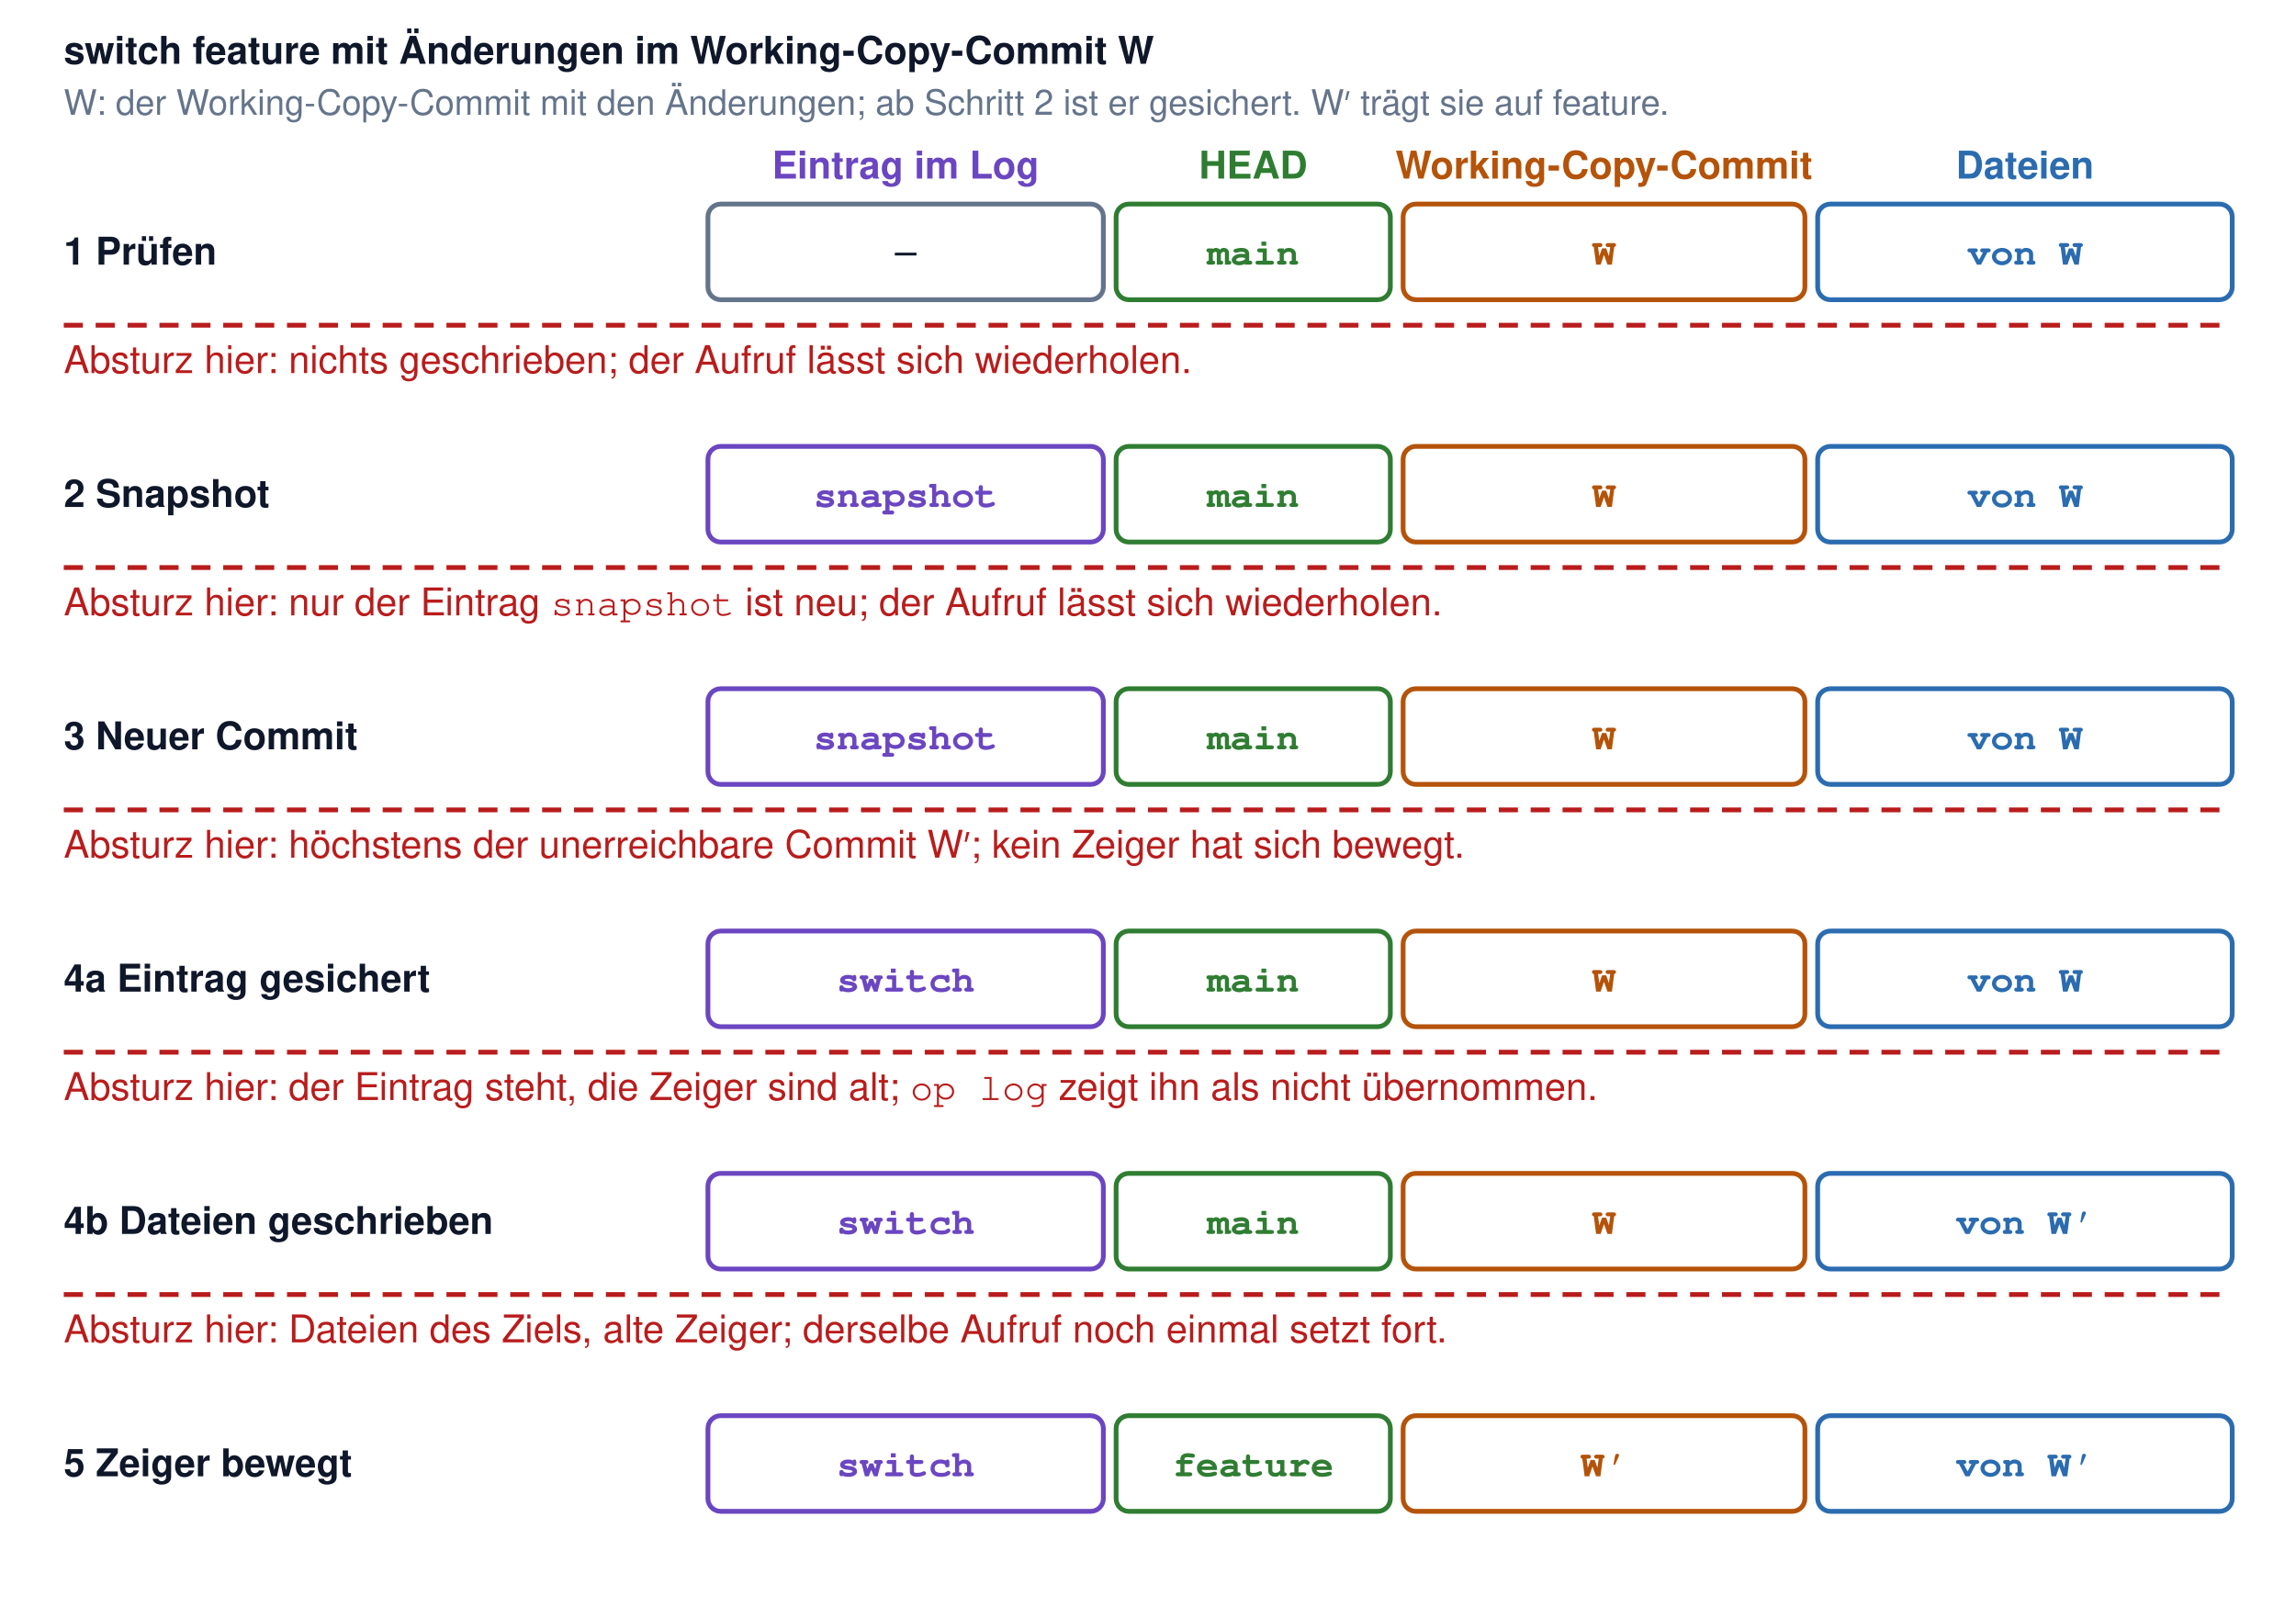
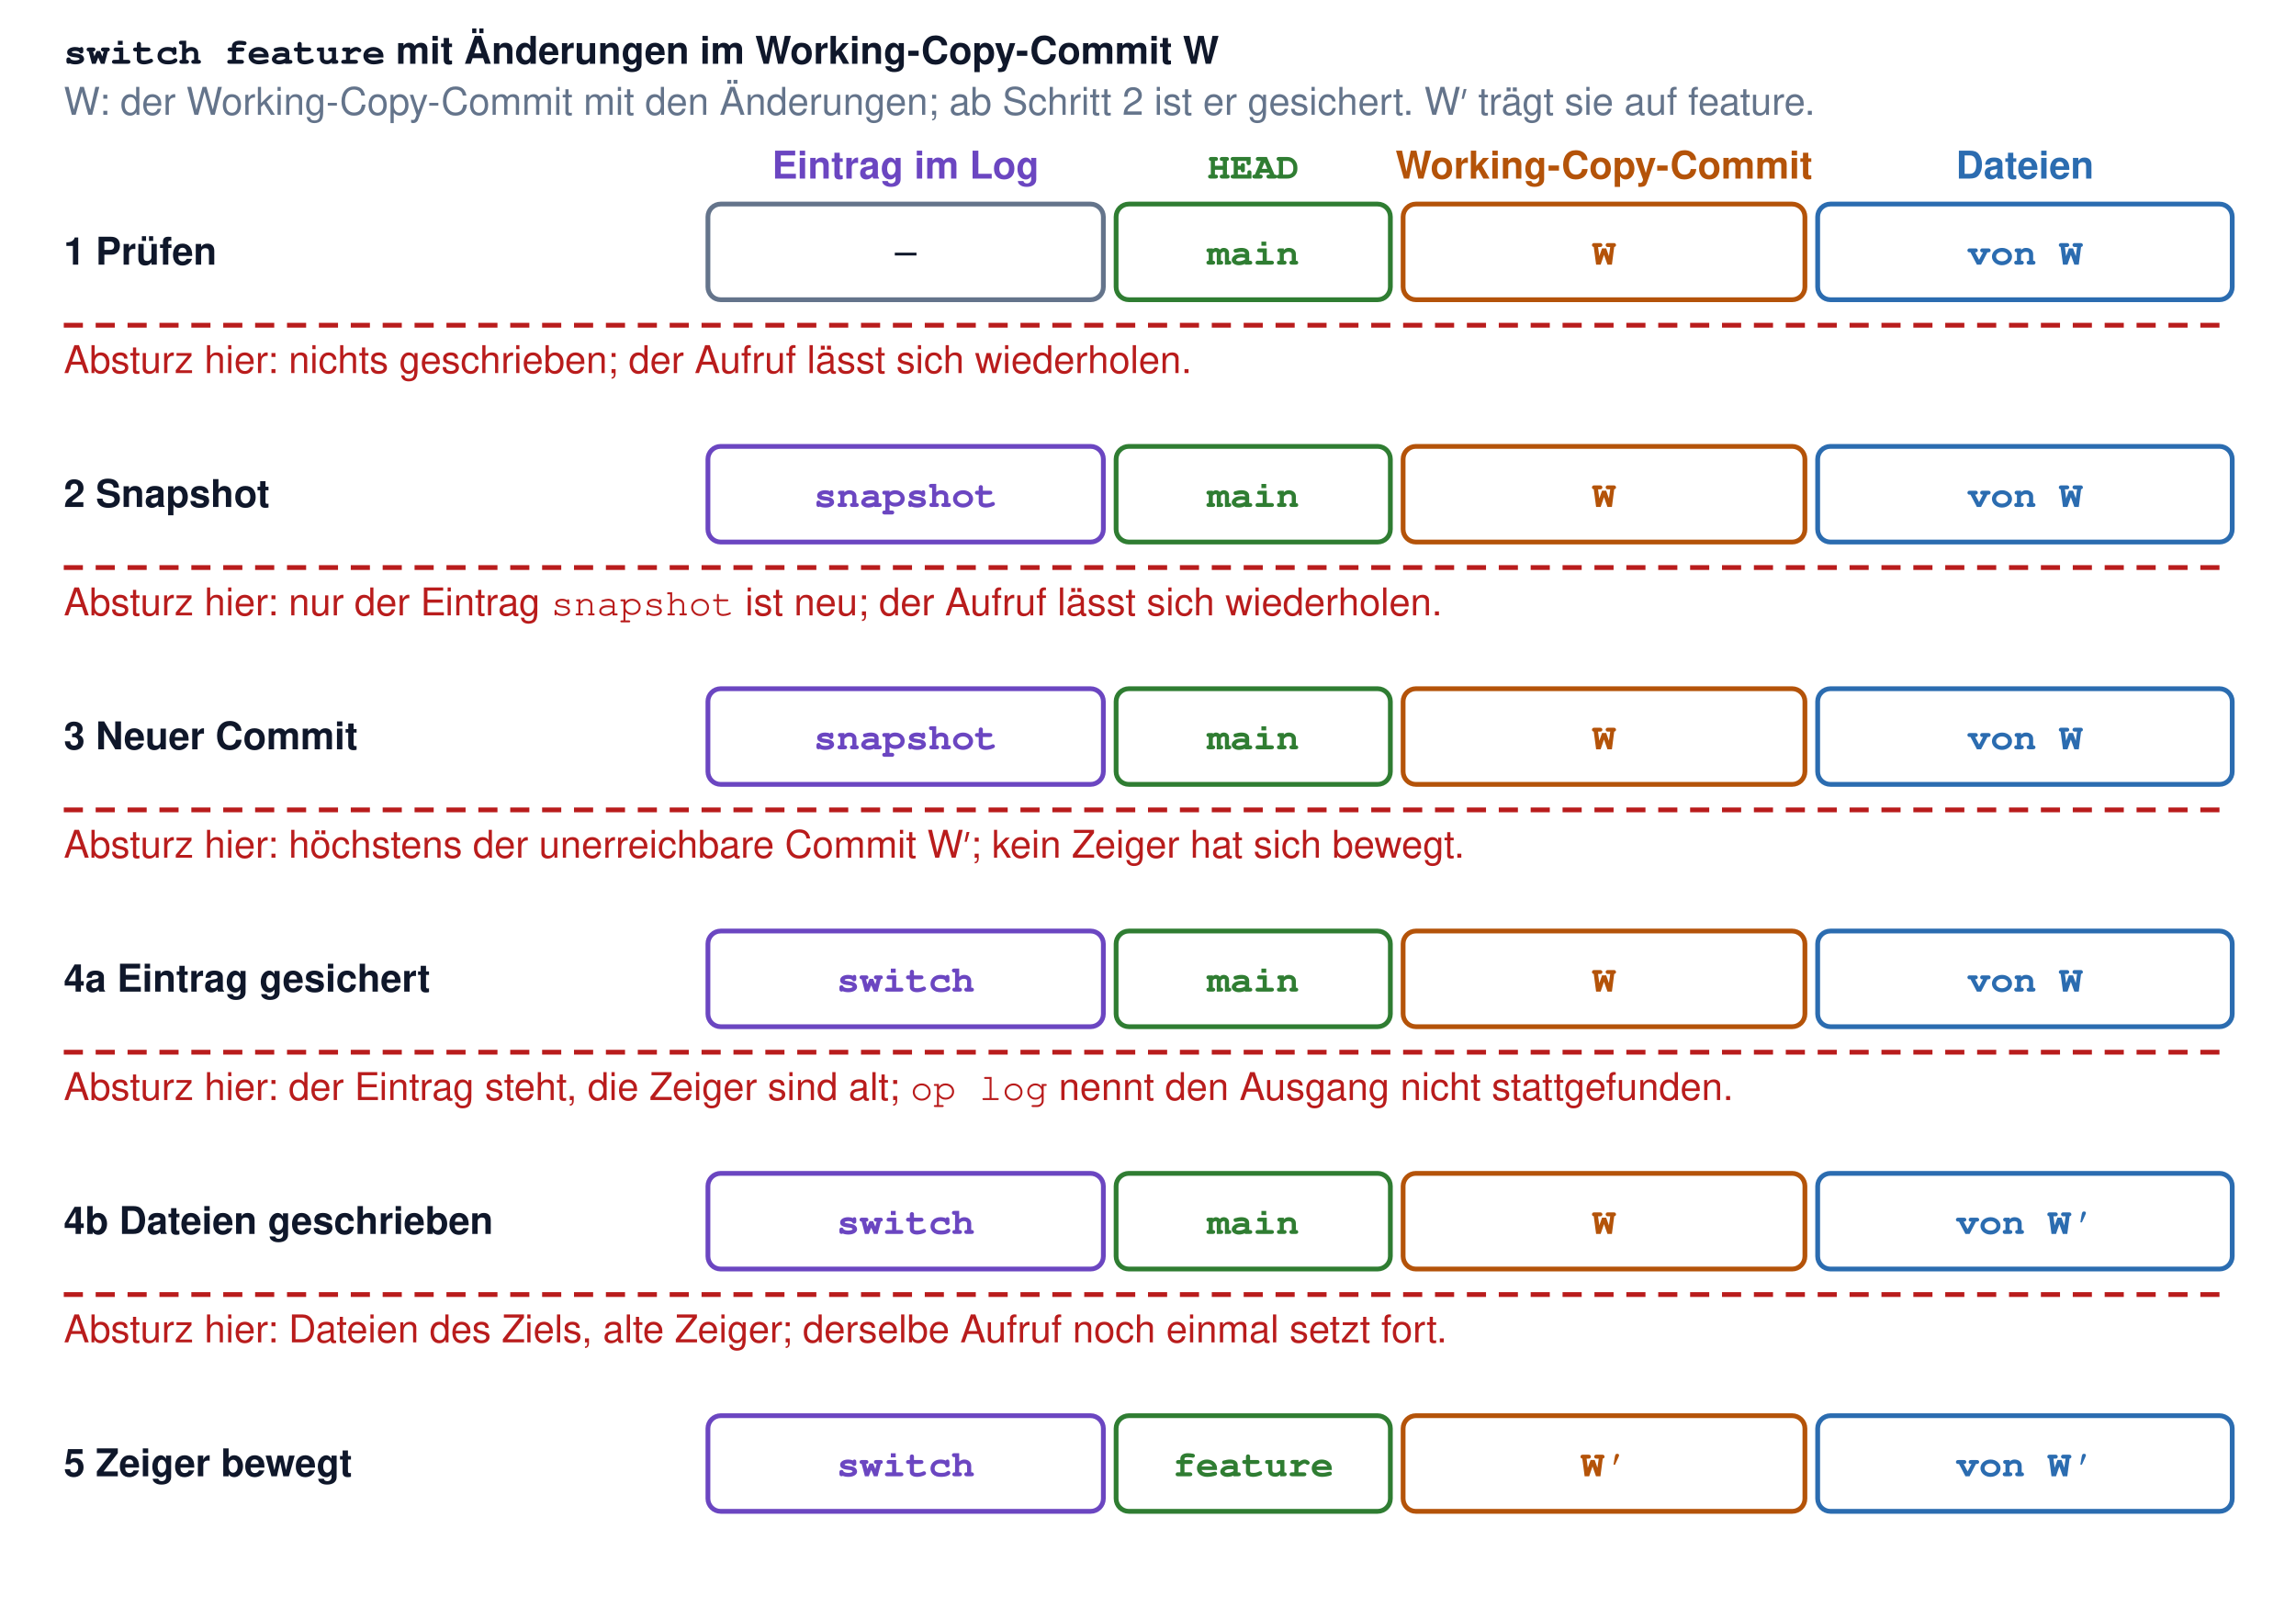
<svg xmlns="http://www.w3.org/2000/svg" viewBox="0 0 720 504" font-family="Helvetica, Arial, sans-serif">
  <defs>
    <marker id="arrow-slate" viewBox="0 0 10 10" refX="9" refY="5" markerWidth="7" markerHeight="7" orient="auto">
      <path d="M0,0 L10,5 L0,10 z" fill="#64748B" />
    </marker>
    <marker id="arrow-green" viewBox="0 0 10 10" refX="9" refY="5" markerWidth="7" markerHeight="7" orient="auto">
      <path d="M0,0 L10,5 L0,10 z" fill="#2F7D32" />
    </marker>
    <marker id="arrow-blue" viewBox="0 0 10 10" refX="9" refY="5" markerWidth="7" markerHeight="7" orient="auto">
      <path d="M0,0 L10,5 L0,10 z" fill="#2B6CB0" />
    </marker>
    <marker id="arrow-orange" viewBox="0 0 10 10" refX="9" refY="5" markerWidth="7" markerHeight="7" orient="auto">
      <path d="M0,0 L10,5 L0,10 z" fill="#B45309" />
    </marker>
    <marker id="arrow-purple" viewBox="0 0 10 10" refX="9" refY="5" markerWidth="7" markerHeight="7" orient="auto">
      <path d="M0,0 L10,5 L0,10 z" fill="#6B46C1" />
    </marker>
    <marker id="arrow-red" viewBox="0 0 10 10" refX="9" refY="5" markerWidth="7" markerHeight="7" orient="auto">
      <path d="M0,0 L10,5 L0,10 z" fill="#B91C1C" />
    </marker>
  </defs>
  <rect x="0" y="0" width="720" height="504" fill="#FFFFFF" />
-   <text x="20" y="20" font-size="12" font-weight="bold" fill="#0F172A">switch feature mit Änderungen im Working-Copy-Commit W</text>
-   <text x="20" y="36" font-size="11" fill="#64748B">W: der Working-Copy-Commit mit den Änderungen; ab Schritt 2 ist er gesichert. W′ trägt sie auf feature.</text>
+   <text x="20" y="20" font-size="12" font-weight="bold" fill="#0F172A">
+     <tspan font-family="Courier, monospace">switch feature</tspan> mit Änderungen im Working-Copy-Commit W</text>
+   <text x="20" y="36" font-size="12" fill="#64748B">W: der Working-Copy-Commit mit den Änderungen; ab Schritt 2 ist er gesichert. W′ trägt sie auf feature.</text>
  <text x="284.0" y="56" font-size="12" font-weight="bold" text-anchor="middle" fill="#6B46C1">Eintrag im Log</text>
-   <text x="393.0" y="56" font-size="12" font-weight="bold" text-anchor="middle" fill="#2F7D32">HEAD</text>
+   <text x="393.0" y="56" font-size="12" font-weight="bold" text-anchor="middle" font-family="Courier, monospace" fill="#2F7D32">HEAD</text>
  <text x="503.0" y="56" font-size="12" font-weight="bold" text-anchor="middle" fill="#B45309">Working-Copy-Commit</text>
  <text x="635.0" y="56" font-size="12" font-weight="bold" text-anchor="middle" fill="#2B6CB0">Dateien</text>
  <text x="20" y="83" font-size="12" font-weight="bold" fill="#0F172A">1 Prüfen</text>
  <rect x="222" y="64" width="124" height="30" rx="4" stroke="#64748B" stroke-width="1.5" fill="#FFFFFF" />
  <text x="284.0" y="83.0" font-size="12" text-anchor="middle" fill="#0F172A">–</text>
  <rect x="350" y="64" width="86" height="30" rx="4" stroke="#2F7D32" stroke-width="1.5" fill="#FFFFFF" />
  <text x="393.0" y="83.0" font-size="12" font-family="Courier, monospace" font-weight="bold" text-anchor="middle" fill="#2F7D32">main</text>
  <rect x="440" y="64" width="126" height="30" rx="4" stroke="#B45309" stroke-width="1.5" fill="#FFFFFF" />
  <text x="503.0" y="83.0" font-size="12" font-family="Courier, monospace" font-weight="bold" text-anchor="middle" fill="#B45309">W</text>
  <rect x="570" y="64" width="130" height="30" rx="4" stroke="#2B6CB0" stroke-width="1.5" fill="#FFFFFF" />
  <text x="635.0" y="83.0" font-size="12" font-family="Courier, monospace" font-weight="bold" text-anchor="middle" fill="#2B6CB0">von W</text>
  <line x1="20" y1="102" x2="700" y2="102" stroke="#B91C1C" stroke-width="1.5" stroke-dasharray="6 4" />
  <text x="20" y="117" font-size="12" fill="#B91C1C">Absturz hier: nichts geschrieben; der Aufruf lässt sich wiederholen.</text>
  <text x="20" y="159" font-size="12" font-weight="bold" fill="#0F172A">2 Snapshot</text>
  <rect x="222" y="140" width="124" height="30" rx="4" stroke="#6B46C1" stroke-width="1.5" fill="#FFFFFF" />
  <text x="284.0" y="159.0" font-size="12" font-family="Courier, monospace" font-weight="bold" text-anchor="middle" fill="#6B46C1">snapshot</text>
  <rect x="350" y="140" width="86" height="30" rx="4" stroke="#2F7D32" stroke-width="1.5" fill="#FFFFFF" />
  <text x="393.0" y="159.0" font-size="12" font-family="Courier, monospace" font-weight="bold" text-anchor="middle" fill="#2F7D32">main</text>
  <rect x="440" y="140" width="126" height="30" rx="4" stroke="#B45309" stroke-width="1.5" fill="#FFFFFF" />
  <text x="503.0" y="159.0" font-size="12" font-family="Courier, monospace" font-weight="bold" text-anchor="middle" fill="#B45309">W</text>
  <rect x="570" y="140" width="130" height="30" rx="4" stroke="#2B6CB0" stroke-width="1.5" fill="#FFFFFF" />
  <text x="635.0" y="159.0" font-size="12" font-family="Courier, monospace" font-weight="bold" text-anchor="middle" fill="#2B6CB0">von W</text>
  <line x1="20" y1="178" x2="700" y2="178" stroke="#B91C1C" stroke-width="1.5" stroke-dasharray="6 4" />
  <text x="20" y="193" font-size="12" fill="#B91C1C">Absturz hier: nur der Eintrag <tspan font-family="Courier, monospace">snapshot</tspan> ist neu; der Aufruf lässt sich wiederholen.</text>
  <text x="20" y="235" font-size="12" font-weight="bold" fill="#0F172A">3 Neuer Commit</text>
  <rect x="222" y="216" width="124" height="30" rx="4" stroke="#6B46C1" stroke-width="1.5" fill="#FFFFFF" />
  <text x="284.0" y="235.0" font-size="12" font-family="Courier, monospace" font-weight="bold" text-anchor="middle" fill="#6B46C1">snapshot</text>
  <rect x="350" y="216" width="86" height="30" rx="4" stroke="#2F7D32" stroke-width="1.5" fill="#FFFFFF" />
  <text x="393.0" y="235.0" font-size="12" font-family="Courier, monospace" font-weight="bold" text-anchor="middle" fill="#2F7D32">main</text>
  <rect x="440" y="216" width="126" height="30" rx="4" stroke="#B45309" stroke-width="1.5" fill="#FFFFFF" />
  <text x="503.0" y="235.0" font-size="12" font-family="Courier, monospace" font-weight="bold" text-anchor="middle" fill="#B45309">W</text>
  <rect x="570" y="216" width="130" height="30" rx="4" stroke="#2B6CB0" stroke-width="1.5" fill="#FFFFFF" />
  <text x="635.0" y="235.0" font-size="12" font-family="Courier, monospace" font-weight="bold" text-anchor="middle" fill="#2B6CB0">von W</text>
  <line x1="20" y1="254" x2="700" y2="254" stroke="#B91C1C" stroke-width="1.5" stroke-dasharray="6 4" />
  <text x="20" y="269" font-size="12" fill="#B91C1C">Absturz hier: höchstens der unerreichbare Commit W′; kein Zeiger hat sich bewegt.</text>
  <text x="20" y="311" font-size="12" font-weight="bold" fill="#0F172A">4a Eintrag gesichert</text>
  <rect x="222" y="292" width="124" height="30" rx="4" stroke="#6B46C1" stroke-width="1.5" fill="#FFFFFF" />
  <text x="284.0" y="311.0" font-size="12" font-family="Courier, monospace" font-weight="bold" text-anchor="middle" fill="#6B46C1">switch</text>
  <rect x="350" y="292" width="86" height="30" rx="4" stroke="#2F7D32" stroke-width="1.5" fill="#FFFFFF" />
  <text x="393.0" y="311.0" font-size="12" font-family="Courier, monospace" font-weight="bold" text-anchor="middle" fill="#2F7D32">main</text>
  <rect x="440" y="292" width="126" height="30" rx="4" stroke="#B45309" stroke-width="1.5" fill="#FFFFFF" />
  <text x="503.0" y="311.0" font-size="12" font-family="Courier, monospace" font-weight="bold" text-anchor="middle" fill="#B45309">W</text>
  <rect x="570" y="292" width="130" height="30" rx="4" stroke="#2B6CB0" stroke-width="1.5" fill="#FFFFFF" />
  <text x="635.0" y="311.0" font-size="12" font-family="Courier, monospace" font-weight="bold" text-anchor="middle" fill="#2B6CB0">von W</text>
  <line x1="20" y1="330" x2="700" y2="330" stroke="#B91C1C" stroke-width="1.5" stroke-dasharray="6 4" />
-   <text x="20" y="345" font-size="12" fill="#B91C1C">Absturz hier: der Eintrag steht, die Zeiger sind alt; <tspan font-family="Courier, monospace">op log</tspan> zeigt ihn als nicht übernommen.</text>
+   <text x="20" y="345" font-size="12" fill="#B91C1C">Absturz hier: der Eintrag steht, die Zeiger sind alt; <tspan font-family="Courier, monospace">op log</tspan> nennt den Ausgang nicht stattgefunden.</text>
  <text x="20" y="387" font-size="12" font-weight="bold" fill="#0F172A">4b Dateien geschrieben</text>
  <rect x="222" y="368" width="124" height="30" rx="4" stroke="#6B46C1" stroke-width="1.5" fill="#FFFFFF" />
  <text x="284.0" y="387.0" font-size="12" font-family="Courier, monospace" font-weight="bold" text-anchor="middle" fill="#6B46C1">switch</text>
  <rect x="350" y="368" width="86" height="30" rx="4" stroke="#2F7D32" stroke-width="1.5" fill="#FFFFFF" />
  <text x="393.0" y="387.0" font-size="12" font-family="Courier, monospace" font-weight="bold" text-anchor="middle" fill="#2F7D32">main</text>
  <rect x="440" y="368" width="126" height="30" rx="4" stroke="#B45309" stroke-width="1.5" fill="#FFFFFF" />
  <text x="503.0" y="387.0" font-size="12" font-family="Courier, monospace" font-weight="bold" text-anchor="middle" fill="#B45309">W</text>
  <rect x="570" y="368" width="130" height="30" rx="4" stroke="#2B6CB0" stroke-width="1.5" fill="#FFFFFF" />
  <text x="635.0" y="387.0" font-size="12" font-family="Courier, monospace" font-weight="bold" text-anchor="middle" fill="#2B6CB0">von W′</text>
  <line x1="20" y1="406" x2="700" y2="406" stroke="#B91C1C" stroke-width="1.5" stroke-dasharray="6 4" />
  <text x="20" y="421" font-size="12" fill="#B91C1C">Absturz hier: Dateien des Ziels, alte Zeiger; derselbe Aufruf noch einmal setzt fort.</text>
  <text x="20" y="463" font-size="12" font-weight="bold" fill="#0F172A">5 Zeiger bewegt</text>
  <rect x="222" y="444" width="124" height="30" rx="4" stroke="#6B46C1" stroke-width="1.5" fill="#FFFFFF" />
  <text x="284.0" y="463.0" font-size="12" font-family="Courier, monospace" font-weight="bold" text-anchor="middle" fill="#6B46C1">switch</text>
  <rect x="350" y="444" width="86" height="30" rx="4" stroke="#2F7D32" stroke-width="1.5" fill="#FFFFFF" />
  <text x="393.0" y="463.0" font-size="12" font-family="Courier, monospace" font-weight="bold" text-anchor="middle" fill="#2F7D32">feature</text>
  <rect x="440" y="444" width="126" height="30" rx="4" stroke="#B45309" stroke-width="1.5" fill="#FFFFFF" />
  <text x="503.0" y="463.0" font-size="12" font-family="Courier, monospace" font-weight="bold" text-anchor="middle" fill="#B45309">W′</text>
  <rect x="570" y="444" width="130" height="30" rx="4" stroke="#2B6CB0" stroke-width="1.5" fill="#FFFFFF" />
  <text x="635.0" y="463.0" font-size="12" font-family="Courier, monospace" font-weight="bold" text-anchor="middle" fill="#2B6CB0">von W′</text>
</svg>
